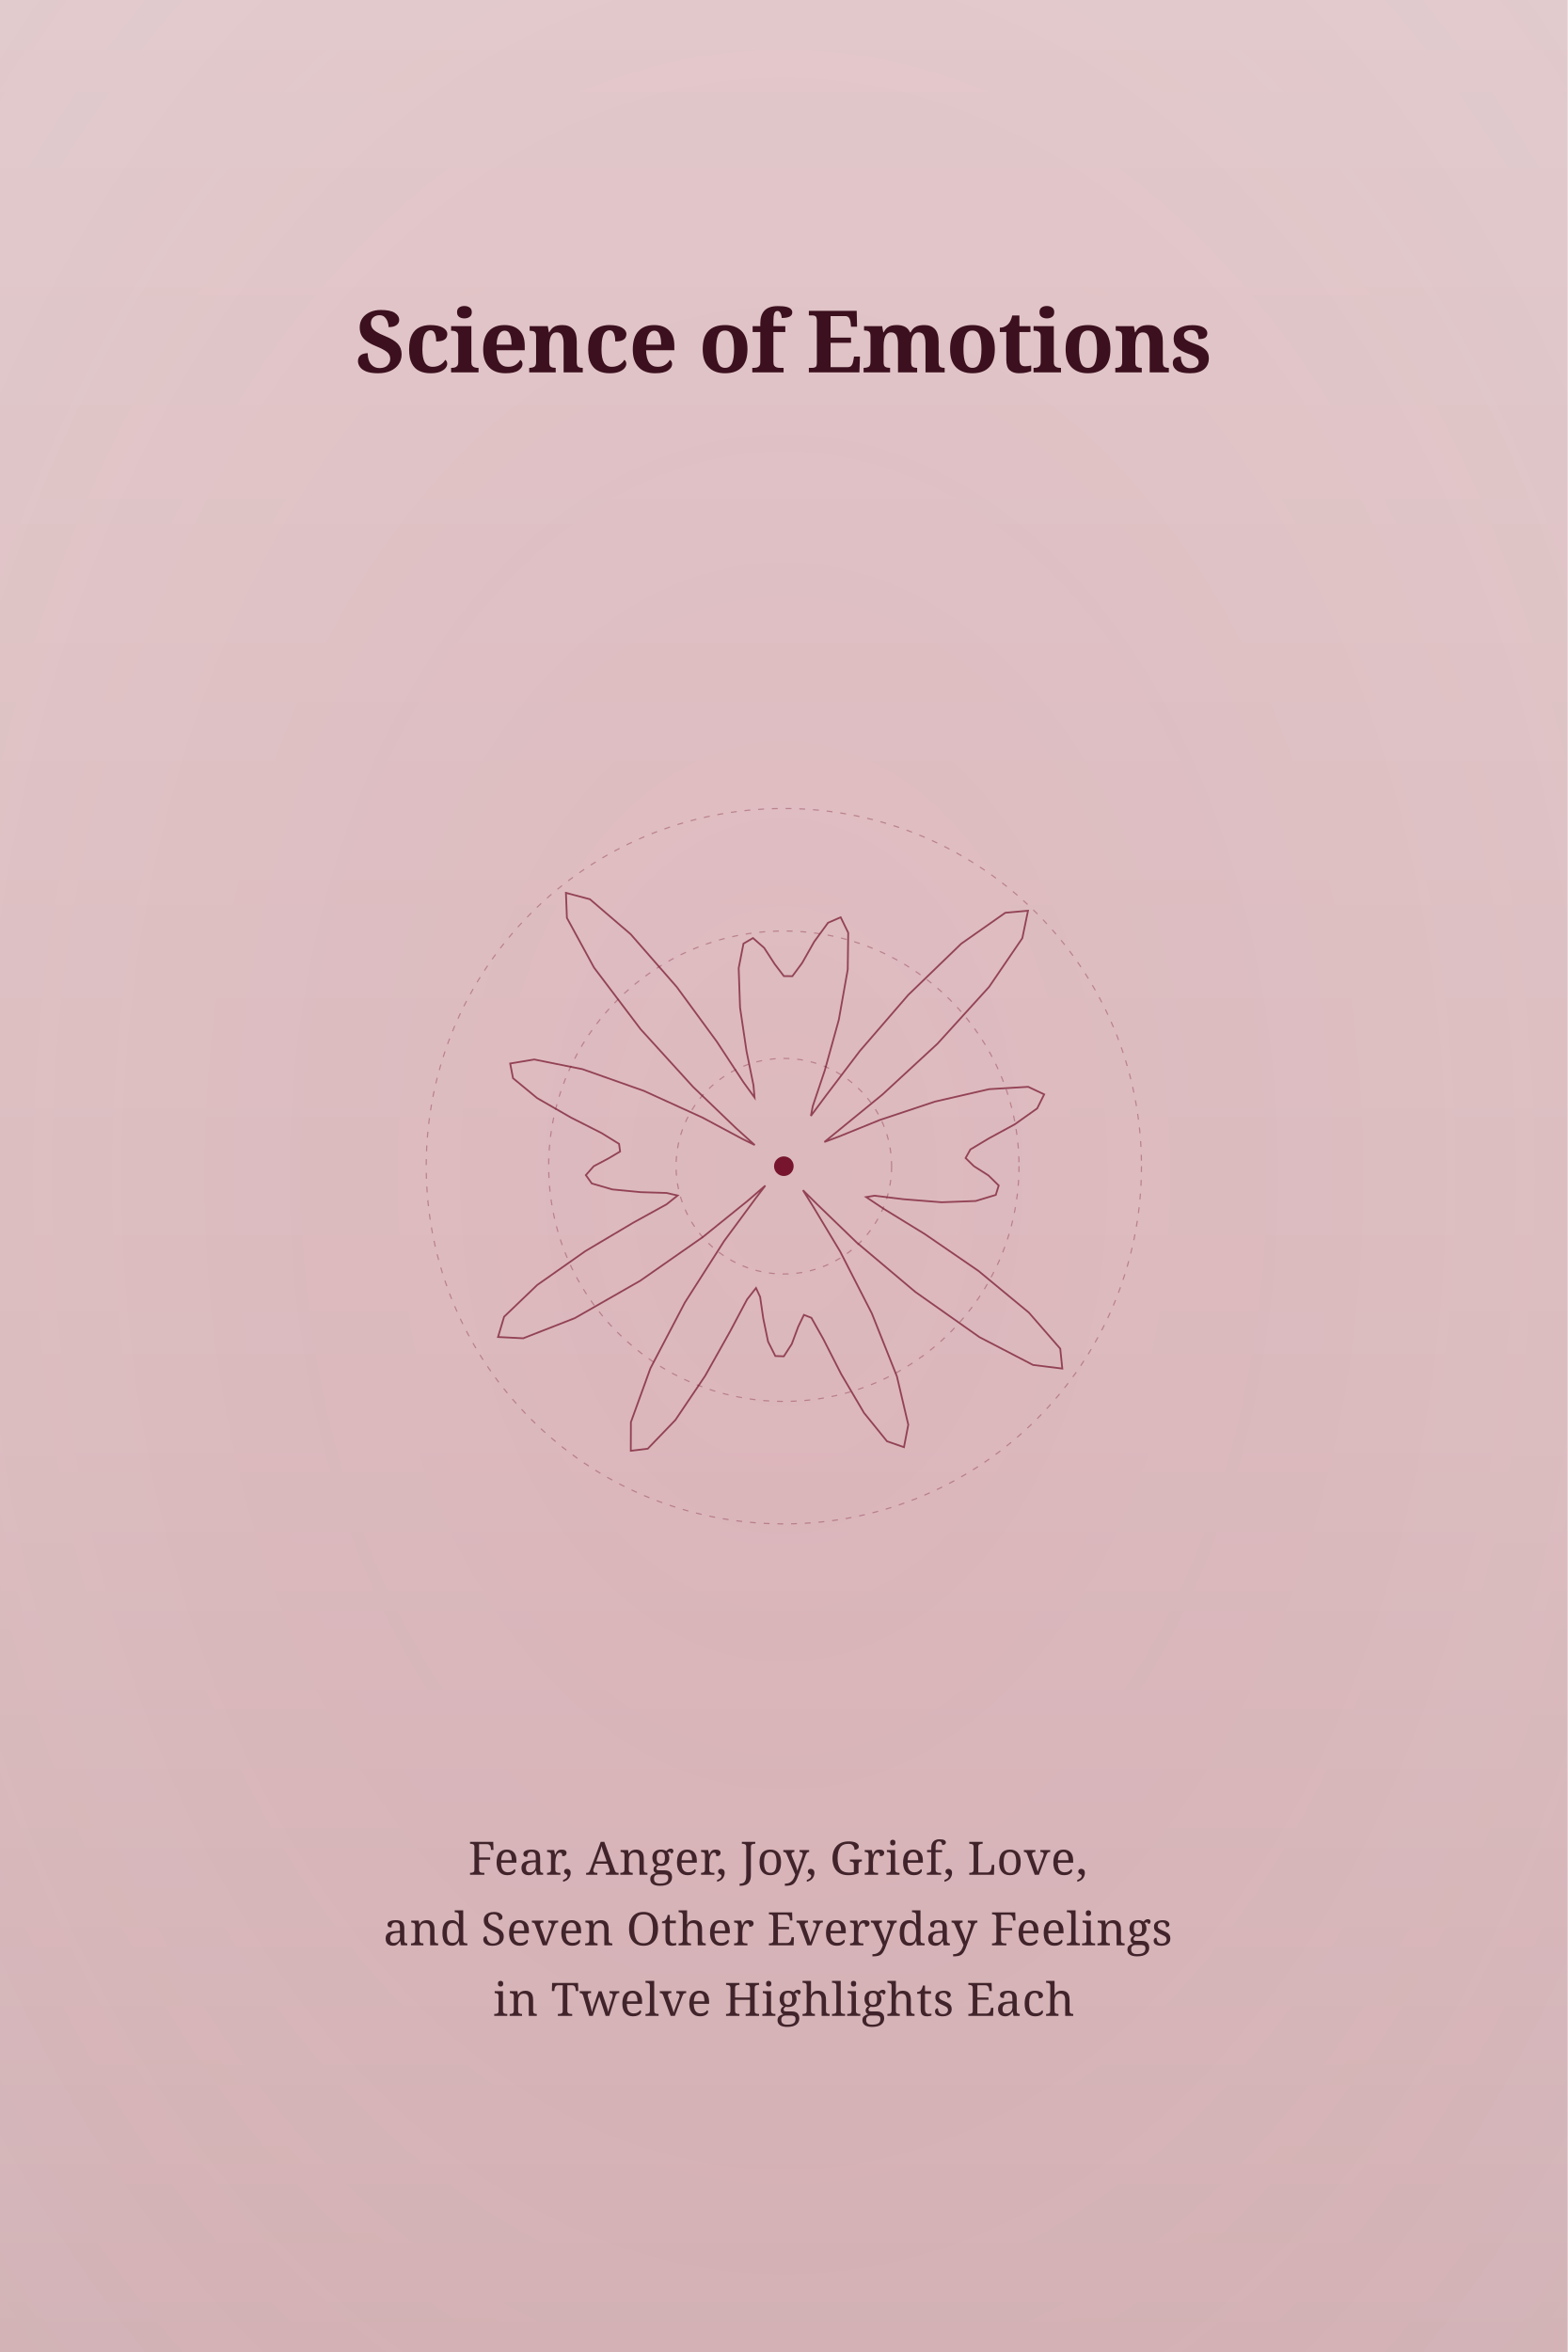
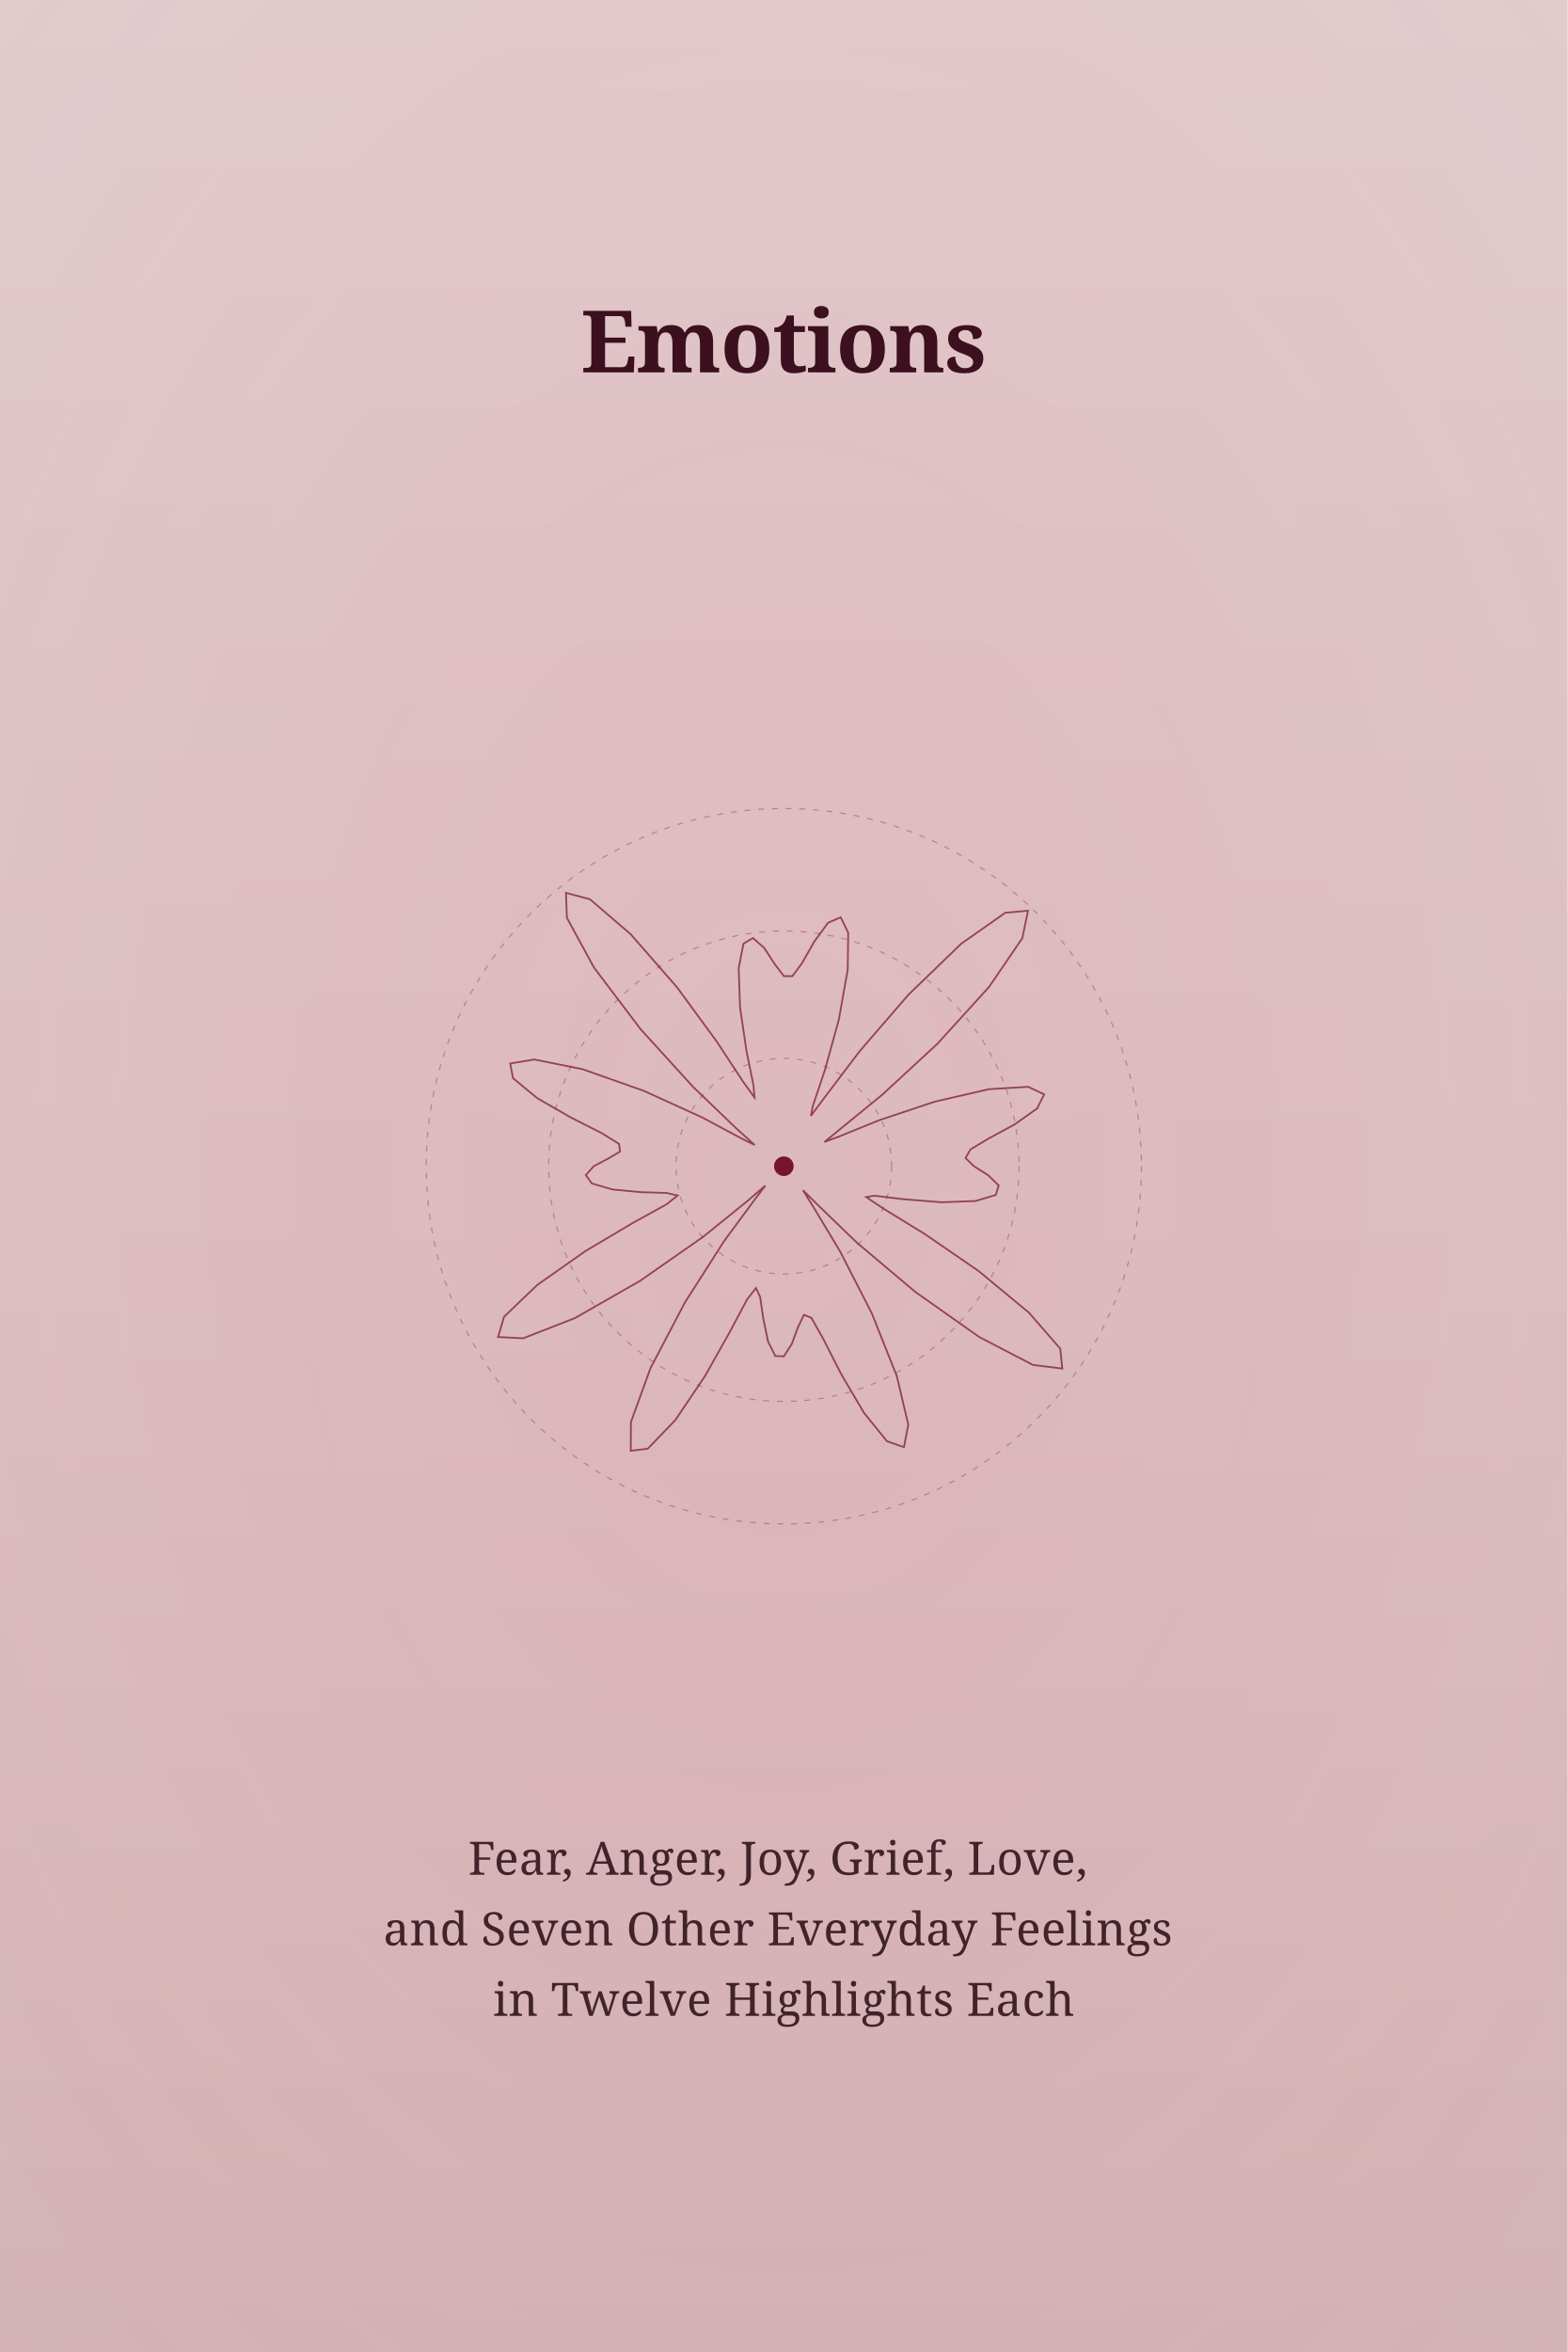
<svg xmlns="http://www.w3.org/2000/svg" viewBox="0 0 1600 2400" width="100%" height="100%">
  <defs>
    <linearGradient id="bg-emotions" x1="0%" y1="0%" x2="0%" y2="100%">
      <stop offset="0%" stop-color="#e2ccce" />
      <stop offset="60%" stop-color="#dbc0c2" />
      <stop offset="100%" stop-color="#d3b4b7" />
    </linearGradient>
    <radialGradient id="halo-emotions" cx="50%" cy="50%" r="75%">
      <stop offset="0%" stop-color="#e11d48" stop-opacity="0.06" />
      <stop offset="55%" stop-color="#e11d48" stop-opacity="0.03" />
      <stop offset="100%" stop-color="#e11d48" stop-opacity="0.00" />
    </radialGradient>
  </defs>
  <rect width="1600" height="2400" fill="url(#bg-emotions)" />
  <rect width="1600" height="2400" fill="url(#halo-emotions)" />
  <g text-anchor="middle">
-     <text x="800" y="380" font-family="'Literata', Georgia, serif" font-size="88" font-weight="700" letter-spacing="-0.01em" fill="#3c101f">Science of Emotions</text>
+     <text x="800" y="380" font-family="'Literata', Georgia, serif" font-size="88" font-weight="700" letter-spacing="-0.01em" fill="#3c101f">Emotions</text>
  </g>
  <g class="emblem-emotions" transform="translate(0, -210)">
    <polyline points="994.0,1400.0 1008.8,1409.4 1019.3,1419.7 1016.3,1429.3 995.8,1435.5 961.0,1436.8 922.2,1433.7 892.6,1430.1 884.0,1431.5 902.1,1443.6 944.1,1469.4 998.7,1506.9 1050.1,1549.4 1082.1,1586.2 1084.2,1606.5 1054.3,1602.8 999.6,1574.4 934.2,1528.3 874.4,1477.9 833.9,1438.8 819.5,1424.5 830.1,1441.5 857.5,1487.1 889.8,1550.2 915.4,1614.5 927.0,1663.8 922.6,1686.7 905.3,1680.7 881.8,1651.7 858.5,1612.1 840.2,1576.2 828.1,1554.7 820.5,1551.7 814.7,1563.7 808.1,1581.4 800.0,1594.0 791.3,1593.7 783.9,1579.0 779.0,1555.4 775.8,1533.4 771.6,1524.3 762.5,1535.9 745.3,1568.3 719.7,1613.9 689.3,1659.0 661.1,1688.3 643.8,1690.4 643.9,1661.2 663.8,1606.3 699.0,1539.1 739.1,1476.3 770.7,1433.5 781.1,1419.8 763.0,1435.4 717.3,1472.3 653.4,1516.9 586.7,1555.0 534.0,1575.6 508.3,1574.3 514.5,1553.6 548.3,1521.2 597.5,1486.6 646.2,1457.7 680.3,1438.9 691.6,1429.9 680.3,1427.3 654.1,1426.5 624.9,1423.7 604.0,1417.6 597.9,1409.1 606.0,1400.0 621.1,1392.0 632.9,1385.0 631.8,1377.2 614.0,1366.2 582.8,1350.4 548.2,1330.5 523.6,1310.2 520.7,1295.2 545.3,1291.1 594.5,1301.0 657.1,1323.1 717.0,1350.4 758.3,1372.5 770.3,1378.4 750.9,1360.9 707.4,1319.1 653.8,1260.2 606.3,1197.4 578.6,1146.6 577.6,1121.1 602.1,1127.6 643.7,1163.3 690.7,1217.1 731.6,1272.9 758.7,1314.2 770.1,1329.9 769.0,1317.4 761.9,1282.6 755.3,1238.1 753.9,1197.9 758.8,1172.9 768.5,1167.2 779.9,1177.2 790.7,1193.8 800.0,1206.0 808.7,1206.1 818.7,1192.6 831.0,1170.9 845.1,1151.6 858.0,1146.0 865.7,1161.8 865.2,1199.3 856.1,1250.6 841.8,1302.2 829.5,1338.8 827.6,1348.7 842.9,1328.1 877.5,1282.5 927.0,1225.2 981.0,1173.0 1026.0,1141.4 1049.2,1139.3 1043.4,1167.3 1009.5,1217.0 956.8,1275.0 900.6,1326.9 857.9,1361.8 841.4,1375.3 856.1,1369.8 897.8,1352.9 954.2,1334.1 1009.5,1321.4 1049.4,1319.0 1065.7,1326.7 1058.6,1341.0 1035.8,1357.2 1009.3,1371.6 990.4,1382.9 985.5,1391.7 994.0,1400.0" stroke="#76152d" stroke-width="1.8" fill="none" opacity="0.72" />
    <circle cx="800" cy="1400" r="110" stroke="#76152d" stroke-width="1.2" stroke-dasharray="6,8" fill="none" opacity="0.35" />
    <circle cx="800" cy="1400" r="240" stroke="#76152d" stroke-width="1.2" stroke-dasharray="6,8" fill="none" opacity="0.35" />
    <circle cx="800" cy="1400" r="365" stroke="#76152d" stroke-width="1.2" stroke-dasharray="6,8" fill="none" opacity="0.35" />
    <circle cx="800" cy="1400" r="10" fill="#76152d" />
  </g>
  <g text-anchor="middle">
    <text x="800" y="1913" font-family="'Literata', Georgia, serif" font-size="47" font-weight="400" letter-spacing="0.01em" fill="#41242b">
      <tspan x="800" dy="0">Fear, Anger, Joy, Grief, Love,</tspan>
      <tspan x="800" dy="72">and Seven Other Everyday Feelings</tspan>
      <tspan x="800" dy="72">in Twelve Highlights Each</tspan>
    </text>
  </g>
</svg>
